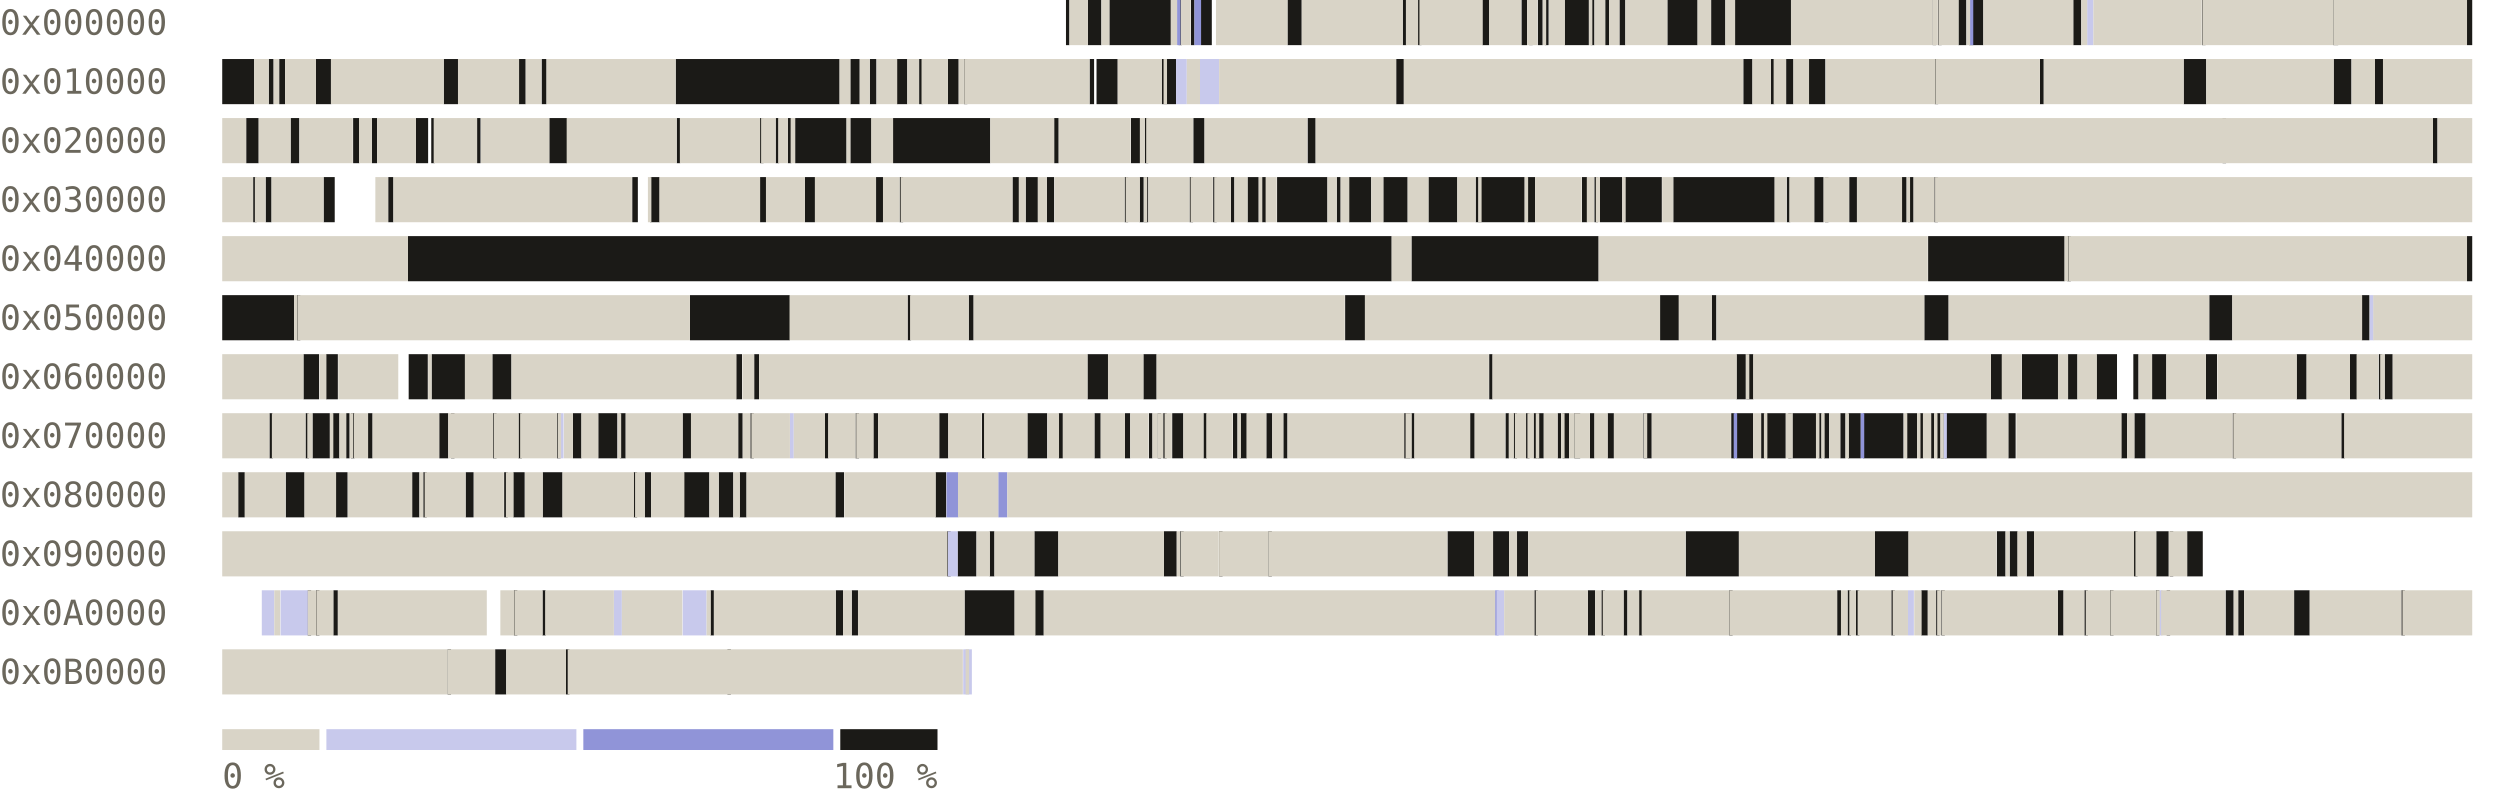
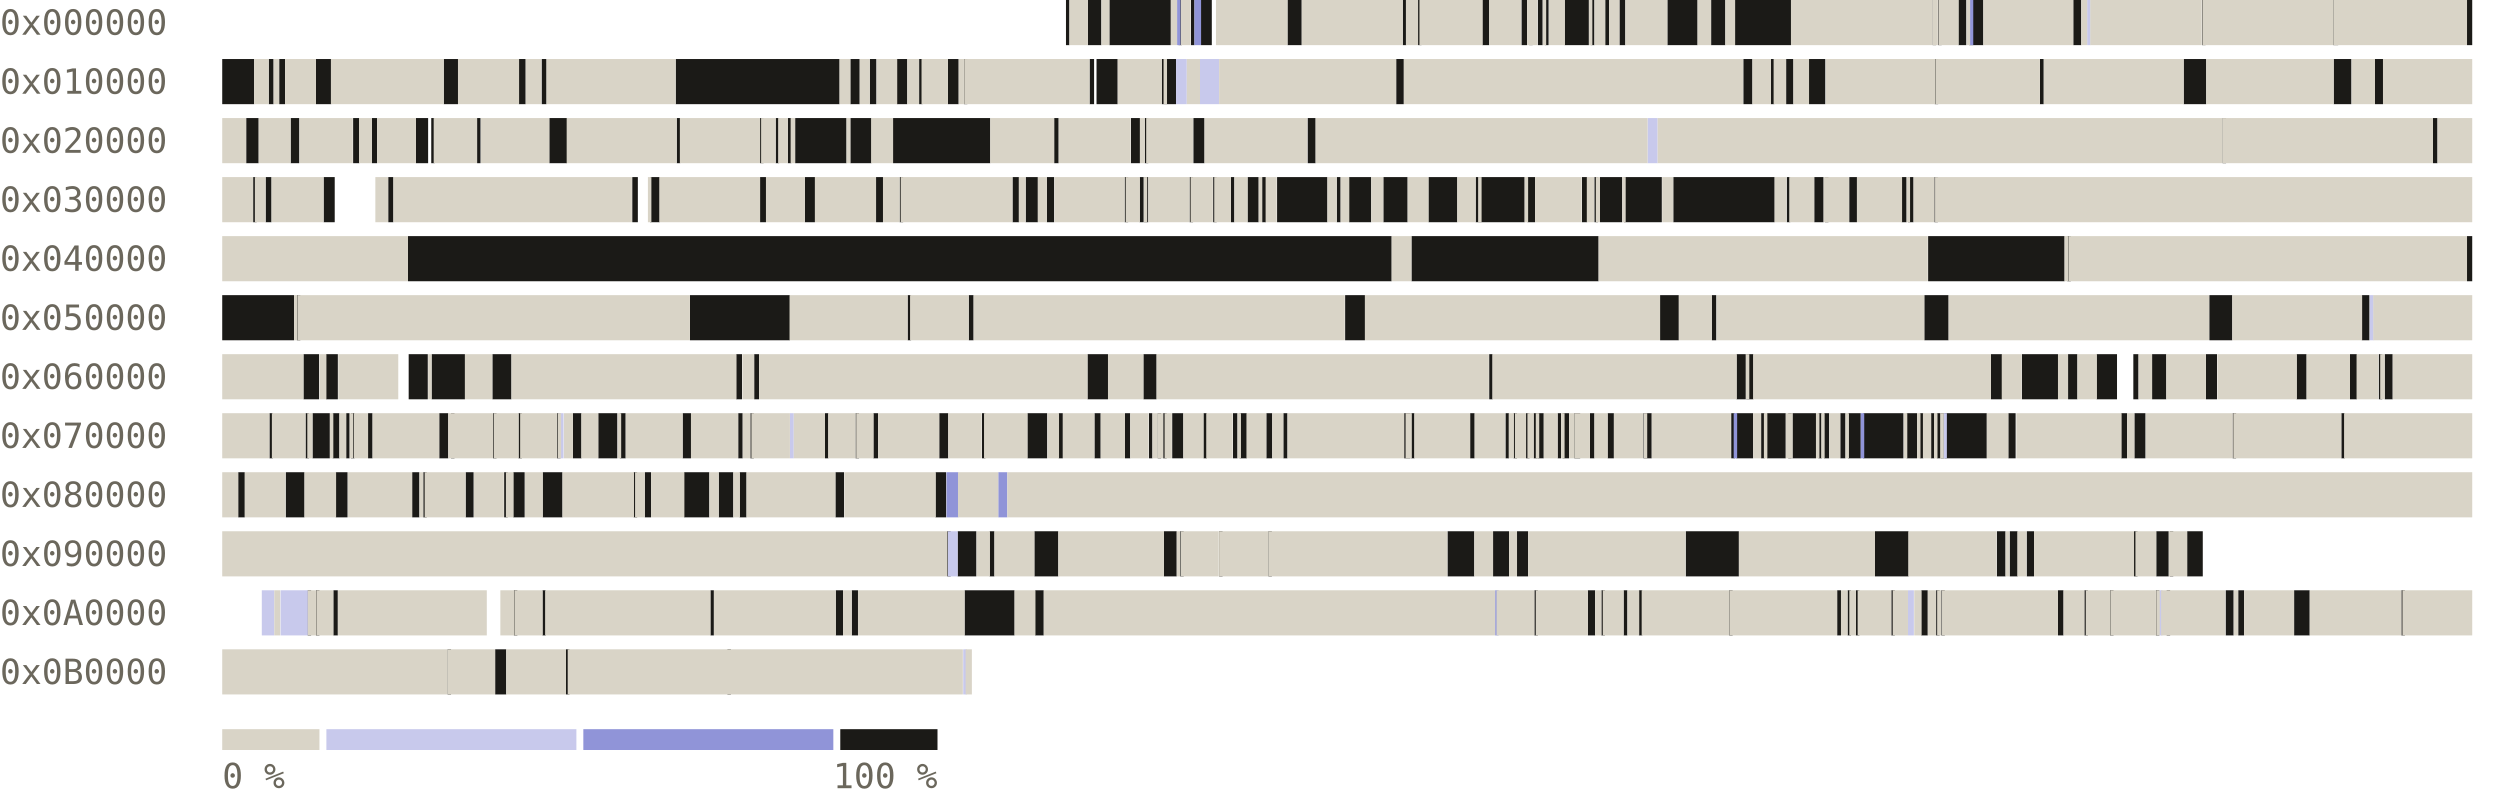
<svg xmlns="http://www.w3.org/2000/svg" viewBox="0 0 720 231" width="720" height="231">
  <style>text{font:10px monospace;fill:#6b675c}.q0{fill:#d9d4c7}.q1{fill:#e3e2f2}.q2{fill:#d6d6ef}.q3{fill:#c8c9ec}.q4{fill:#babce8}.q5{fill:#acafe4}.q6{fill:#9ea2df}.q7{fill:#9094d8}.q8{fill:#8186cf}.q9{fill:#7277c4}.q10{fill:#1b1a17}@media (prefers-color-scheme:dark){text{fill:#a8a293}.q0{fill:#4a463d}.q1{fill:#35375a}.q2{fill:#3c3f66}.q3{fill:#444772}.q4{fill:#4d517f}.q5{fill:#575b8c}.q6{fill:#62669a}.q7{fill:#6e72a8}.q8{fill:#7b7fb6}.q9{fill:#888cc4}.q10{fill:#d6d0bd}}</style>
  <text x="0" y="10">0x000000</text>
  <text x="0" y="27">0x010000</text>
  <text x="0" y="44">0x020000</text>
  <text x="0" y="61">0x030000</text>
  <text x="0" y="78">0x040000</text>
  <text x="0" y="95">0x050000</text>
  <text x="0" y="112">0x060000</text>
  <text x="0" y="129">0x070000</text>
  <text x="0" y="146">0x080000</text>
  <text x="0" y="163">0x090000</text>
  <text x="0" y="180">0x0A0000</text>
  <text x="0" y="197">0x0B0000</text>
  <path class="q10" d="M307 0h1v13h-1zM313.3 0h3.9v13h-3.9zM319.5 0h17.7v13h-17.7zM339.4 0h1v13h-1zM343 0h1v13h-1zM345.9 0h3.1v13h-3.1zM370.8 0h4.1v13h-4.1zM404 0h1v13h-1zM408.4 0h1v13h-1zM426.9 0h2v13h-2zM438.2 0h1.6v13h-1.6zM440.4 0h1v13h-1zM442.9 0h1.4v13h-1.4zM444.9 0h1.1v13h-1.1zM450.6 0h7v13h-7zM458.1 0h1.1v13h-1.1zM462.3 0h1.1v13h-1.1zM466.4 0h1.7v13h-1.7zM480.2 0h8.7v13h-8.7zM492.8 0h4.1v13h-4.1zM499.7 0h16.1v13h-16.1zM556.6 0h1v13h-1zM558.2 0h1v13h-1zM564 0h2.3v13h-2.3zM567.1 0h1v13h-1zM567.7 0h3.5v13h-3.5zM597.1 0h2.3v13h-2.3zM634.2 0h1v13h-1zM672 0h1v13h-1zM672.4 0h1v13h-1zM710.5 0h1.5v13h-1.5zM64 17h9.2v13h-9.2zM77.4 17h1.4v13h-1.4zM80.4 17h1.7v13h-1.7zM91 17h4.4v13h-4.4zM127.8 17h4.1v13h-4.1zM149.4 17h2v13h-2zM156 17h1.4v13h-1.4zM194.6 17h47.2v13h-47.2zM244.9 17h2.7v13h-2.7zM250.5 17h1.9v13h-1.9zM258.3 17h3v13h-3zM264.7 17h1v13h-1zM273 17h3.1v13h-3.1zM277.6 17h1v13h-1zM313.8 17h1.3v13h-1.3zM315.8 17h6.1v13h-6.1zM334.6 17h1v13h-1zM335.6 17h3.1v13h-3.1zM402.1 17h2.2v13h-2.2zM502.1 17h2.6v13h-2.6zM510 17h1v13h-1zM514.4 17h2.1v13h-2.1zM521 17h4.7v13h-4.7zM557.2 17h1v13h-1zM587.5 17h1.1v13h-1.1zM628.9 17h6.5v13h-6.5zM672.1 17h5.1v13h-5.1zM684 17h2.3v13h-2.3zM70.9 34h3.6v13h-3.6zM83.7 34h2.5v13h-2.5zM101.7 34h1.8v13h-1.8zM107.1 34h1.5v13h-1.5zM119.8 34h3.5v13h-3.5zM124.2 34h1v13h-1zM137.4 34h1v13h-1zM158.2 34h5.1v13h-5.1zM194.9 34h1v13h-1zM218.9 34h1v13h-1zM223.4 34h1v13h-1zM226.9 34h1v13h-1zM229 34h14.8v13h-14.8zM244.9 34h6.1v13h-6.1zM257.2 34h28v13h-28zM303.6 34h1.3v13h-1.3zM325.7 34h2.6v13h-2.6zM329.7 34h1v13h-1zM343.7 34h3.2v13h-3.2zM376.6 34h2.3v13h-2.3zM640.1 34h1v13h-1zM700.7 34h1.3v13h-1.3zM72.9 51h1v13h-1zM76.5 51h1.7v13h-1.7zM93.2 51h3.2v13h-3.2zM111.8 51h1.5v13h-1.5zM182.1 51h1.6v13h-1.6zM187.2 51h2.8v13h-2.8zM218.9 51h1.7v13h-1.7zM231.8 51h2.9v13h-2.9zM252.3 51h2v13h-2zM259.1 51h1v13h-1zM291.6 51h1.9v13h-1.9zM295.4 51h3.5v13h-3.5zM301.5 51h2.1v13h-2.1zM323.9 51h1v13h-1zM328.2 51h1.2v13h-1.2zM329.5 51h1.2v13h-1.2zM342.6 51h1v13h-1zM349.4 51h1v13h-1zM354.5 51h1v13h-1zM359.3 51h3.2v13h-3.2zM363.5 51h1.1v13h-1.1zM367.8 51h14.5v13h-14.5zM385 51h1.1v13h-1.1zM388.5 51h6.4v13h-6.4zM398.4 51h7v13h-7zM411.4 51h8.3v13h-8.3zM425 51h1v13h-1zM425.9 51h13.2v13h-13.2zM439.9 51h2.2v13h-2.2zM455.6 51h1.5v13h-1.5zM459.2 51h1v13h-1zM460.8 51h6.4v13h-6.4zM467.7 51h10.9v13h-10.9zM481.9 51h29.2v13h-29.2zM514.6 51h1v13h-1zM522.5 51h2.7v13h-2.7zM525.6 51h1v13h-1zM532.6 51h2.2v13h-2.2zM547.7 51h1.4v13h-1.4zM549.5 51h1.6v13h-1.6zM557.1 51h1v13h-1zM117.5 68h283.3v13h-283.3zM406.5 68h53.9v13h-53.9zM555.3 68h39.3v13h-39.3zM595.4 68h1v13h-1zM710.5 68h1.5v13h-1.5zM64 85h20.7v13h-20.7zM85.5 85h1v13h-1zM198.7 85h28.8v13h-28.8zM261.4 85h1v13h-1zM279 85h1.4v13h-1.4zM387.4 85h5.7v13h-5.7zM478.1 85h5.4v13h-5.4zM493 85h1.3v13h-1.3zM554.2 85h7v13h-7zM636.3 85h6.6v13h-6.6zM680.2 85h2.2v13h-2.2zM87.4 102h4.5v13h-4.5zM93.9 102h3.4v13h-3.4zM117.7 102h5.5v13h-5.5zM124.3 102h9.6v13h-9.6zM141.8 102h5.5v13h-5.5zM212 102h1.7v13h-1.7zM217.2 102h1.4v13h-1.4zM313.2 102h5.9v13h-5.9zM329.3 102h3.8v13h-3.8zM428.9 102h1v13h-1zM500.1 102h2.7v13h-2.7zM502.9 102h2.1v13h-2.1zM573.4 102h3.2v13h-3.2zM582.3 102h10.4v13h-10.4zM595.6 102h2.7v13h-2.7zM603.8 102h5.9v13h-5.9zM614.4 102h1.5v13h-1.5zM619.8 102h4.1v13h-4.1zM635.3 102h3.2v13h-3.2zM661.4 102h2.9v13h-2.9zM676.8 102h2v13h-2zM685.1 102h1v13h-1zM686.8 102h2.3v13h-2.3zM77.6 119h1v13h-1zM88 119h1v13h-1zM90 119h5v13h-5zM95.8 119h2v13h-2zM99.7 119h1v13h-1zM101.1 119h1v13h-1zM106 119h1.3v13h-1.3zM126.5 119h2.6v13h-2.6zM129.9 119h1v13h-1zM142 119h1v13h-1zM149.3 119h1v13h-1zM160.4 119h1v13h-1zM165 119h2.5v13h-2.5zM172.3 119h5.5v13h-5.5zM178.5 119h1.7v13h-1.7zM196.6 119h2.4v13h-2.4zM212.6 119h1.3v13h-1.3zM216.1 119h1v13h-1zM237.6 119h1v13h-1zM246.4 119h1v13h-1zM251.5 119h1.4v13h-1.4zM270.5 119h2.6v13h-2.6zM282.8 119h1v13h-1zM295.9 119h5.7v13h-5.7zM304.9 119h1.2v13h-1.2zM315.2 119h1.8v13h-1.8zM324 119h1.5v13h-1.5zM330.9 119h1v13h-1zM333.4 119h1v13h-1zM335 119h1v13h-1zM337.6 119h3.2v13h-3.2zM346.6 119h1v13h-1zM355.1 119h1.3v13h-1.3zM357 119h2.1v13h-2.1zM364.7 119h1.7v13h-1.7zM369.6 119h1.2v13h-1.2zM404.4 119h1v13h-1zM405.2 119h1v13h-1zM406.4 119h1v13h-1zM423.4 119h1.3v13h-1.3zM433.6 119h1v13h-1zM435.9 119h1v13h-1zM439.5 119h1v13h-1zM441.7 119h1v13h-1zM442.8 119h1.8v13h-1.8zM448.6 119h1v13h-1zM450 119h1.9v13h-1.9zM453.4 119h1v13h-1zM454.1 119h1v13h-1zM457.9 119h1.3v13h-1.3zM463 119h1.8v13h-1.8zM473.3 119h1v13h-1zM473.9 119h1.8v13h-1.8zM498.6 119h1v13h-1zM500.1 119h4.8v13h-4.8zM507.2 119h1v13h-1zM508.9 119h5.4v13h-5.4zM515 119h1v13h-1zM516.2 119h6.8v13h-6.8zM523.7 119h1v13h-1zM525.3 119h1.5v13h-1.5zM530 119h1.5v13h-1.5zM532.2 119h3.7v13h-3.7zM536.6 119h11.6v13h-11.6zM549.1 119h3v13h-3zM552.9 119h1v13h-1zM556.1 119h1v13h-1zM557.8 119h1v13h-1zM558.9 119h1v13h-1zM560 119h12.2v13h-12.2zM578.4 119h2.1v13h-2.1zM610.9 119h1.7v13h-1.7zM614.7 119h3.2v13h-3.2zM643 119h1v13h-1zM674.3 119h1v13h-1zM68.6 136h1.9v13h-1.9zM82.3 136h5.4v13h-5.4zM96.7 136h3.4v13h-3.4zM118.7 136h2.1v13h-2.1zM121.9 136h1v13h-1zM134.1 136h2.3v13h-2.3zM145.2 136h1v13h-1zM147.8 136h3.3v13h-3.3zM156.3 136h5.7v13h-5.7zM182.5 136h1v13h-1zM185.7 136h1.8v13h-1.8zM197 136h7.3v13h-7.3zM207 136h4.2v13h-4.2zM213 136h2v13h-2zM240.6 136h2.5v13h-2.5zM269.4 136h3.1v13h-3.1zM272.8 153h1v13h-1zM275.8 153h5.4v13h-5.4zM285 153h1.4v13h-1.4zM297.9 153h6.9v13h-6.9zM335.2 153h3.7v13h-3.7zM339.9 153h1v13h-1zM351.1 153h1v13h-1zM365.3 153h1v13h-1zM416.9 153h7.7v13h-7.7zM430 153h4.6v13h-4.6zM436.9 153h3.2v13h-3.2zM485.5 153h15.3v13h-15.3zM540 153h9.7v13h-9.7zM575.1 153h2.5v13h-2.5zM578.8 153h2.3v13h-2.3zM583.7 153h2.1v13h-2.1zM614.6 153h1v13h-1zM621 153h3.6v13h-3.6zM624.9 153h1v13h-1zM629.9 153h4.5v13h-4.5zM88.6 170h1v13h-1zM91 170h1v13h-1zM96 170h1.3v13h-1.3zM148 170h1v13h-1zM156.2 170h1v13h-1zM204.6 170h1v13h-1zM240.7 170h2.1v13h-2.1zM245.3 170h1.8v13h-1.8zM277.8 170h14.4v13h-14.4zM298.1 170h2.5v13h-2.5zM441.9 170h1v13h-1zM457.3 170h2.1v13h-2.1zM461.2 170h1v13h-1zM467.6 170h1.1v13h-1.1zM472 170h1v13h-1zM498 170h1v13h-1zM529.1 170h1.1v13h-1.1zM532.1 170h1v13h-1zM534.5 170h1v13h-1zM544.7 170h1v13h-1zM553.3 170h1.9v13h-1.9zM557.6 170h1v13h-1zM559.1 170h1v13h-1zM592.7 170h1.6v13h-1.6zM600.3 170h1v13h-1zM607.7 170h1v13h-1zM620.9 170h1v13h-1zM624 170h1v13h-1zM641 170h2.3v13h-2.3zM644.6 170h1.7v13h-1.7zM660.7 170h4.5v13h-4.5zM691.6 170h1v13h-1zM128.9 187h1v13h-1zM142.6 187h3.2v13h-3.2zM163 187h1v13h-1zM209.5 187h1v13h-1z" />
  <path class="q7" d="M339 0h1v13h-1zM344 0h1.9v13h-1.9zM567.3 0h1v13h-1zM499.3 119h1v13h-1zM535.9 119h1v13h-1zM272.6 136h3.4v13h-3.4zM287.5 136h2.6v13h-2.6zM430.6 170h1v13h-1z" />
-   <path class="q3" d="M601.1 0h1.8v13h-1.8zM338.7 17h3.1v13h-3.1zM345.6 17h5.5v13h-5.5zM682.5 85h1.1v13h-1.1zM160.8 119h1.5v13h-1.5zM227.5 119h1.1v13h-1.1zM559.7 119h1v13h-1zM273 153h2.8v13h-2.8zM75.4 170h3.6v13h-3.6zM80.8 170h7.8v13h-7.8zM176.8 170h2.3v13h-2.3zM196.6 170h6.9v13h-6.9zM431 170h2.2v13h-2.2zM549.5 170h1.7v13h-1.7zM621.8 170h1v13h-1zM277.4 187h1v13h-1zM278.2 187h1.7v13h-1.7z" />
-   <path class="q0" d="M308 0h5.3v13h-5.3zM317.2 0h2.3v13h-2.3zM337.2 0h1.8v13h-1.8zM340.1 0h2.8v13h-2.8zM350.2 0h20.6v13h-20.6zM374.9 0h29.1v13h-29.1zM404.9 0h3.5v13h-3.5zM408.8 0h18.2v13h-18.2zM428.9 0h9.2v13h-9.2zM439.8 0h1v13h-1zM440.6 0h2.2v13h-2.2zM444.3 0h1v13h-1zM446.1 0h4.6v13h-4.6zM457.6 0h1v13h-1zM459.2 0h3.1v13h-3.1zM463.4 0h3v13h-3zM468.1 0h12.1v13h-12.1zM488.9 0h3.9v13h-3.9zM496.9 0h2.8v13h-2.8zM515.8 0h40.7v13h-40.7zM556.6 0h1.5v13h-1.5zM558.3 0h5.8v13h-5.8zM566.4 0h1v13h-1zM571.2 0h25.9v13h-25.9zM599.4 0h1.7v13h-1.7zM602.9 0h31.2v13h-31.2zM634.3 0h37.7v13h-37.7zM672.1 0h1v13h-1zM672.6 0h37.9v13h-37.9zM73.2 17h4.2v13h-4.2zM78.8 17h1.6v13h-1.6zM82.1 17h8.9v13h-8.9zM95.3 17h32.5v13h-32.5zM131.9 17h17.6v13h-17.6zM151.4 17h4.5v13h-4.5zM157.4 17h37.2v13h-37.2zM241.8 17h3.1v13h-3.1zM247.6 17h2.9v13h-2.9zM252.5 17h5.9v13h-5.9zM261.3 17h3.4v13h-3.4zM265.4 17h7.6v13h-7.6zM276.1 17h1.5v13h-1.5zM277.7 17h36.1v13h-36.1zM321.9 17h12.7v13h-12.7zM335.1 17h1v13h-1zM341.8 17h3.8v13h-3.8zM351.1 17h51v13h-51zM404.3 17h97.7v13h-97.7zM504.7 17h5.3v13h-5.3zM510.8 17h3.6v13h-3.6zM516.5 17h4.5v13h-4.5zM525.8 17h31.5v13h-31.5zM557.4 17h30.1v13h-30.1zM588.6 17h40.3v13h-40.3zM635.4 17h36.7v13h-36.7zM677.3 17h6.7v13h-6.7zM686.3 17h25.7v13h-25.7zM64 34h6.9v13h-6.9zM74.5 34h9.2v13h-9.2zM86.3 34h15.3v13h-15.3zM103.4 34h3.7v13h-3.7zM108.6 34h11.2v13h-11.2zM124.9 34h12.5v13h-12.5zM138.5 34h19.7v13h-19.7zM163.2 34h31.7v13h-31.7zM195.8 34h23.1v13h-23.1zM219.2 34h4.2v13h-4.2zM224.1 34h2.8v13h-2.8zM227.7 34h1.3v13h-1.3zM243.8 34h1.1v13h-1.1zM250.9 34h6.3v13h-6.3zM285.2 34h18.4v13h-18.4zM304.9 34h20.7v13h-20.7zM328.3 34h1.4v13h-1.4zM330.1 34h13.5v13h-13.5zM346.9 34h29.6v13h-29.6zM378.9 34h261.3v13h-261.3zM640.2 34h60.5v13h-60.5zM702 34h10v13h-10zM64 51h8.9v13h-8.9zM73.4 51h3.1v13h-3.1zM78.2 51h15v13h-15zM108.1 51h3.7v13h-3.7zM113.3 51h68.7v13h-68.7zM186.6 51h1v13h-1zM189.9 51h29v13h-29zM220.6 51h11.2v13h-11.2zM234.7 51h17.6v13h-17.6zM254.3 51h4.8v13h-4.8zM259.4 51h32.2v13h-32.2zM293.4 51h2v13h-2zM298.9 51h2.6v13h-2.6zM303.7 51h20.2v13h-20.2zM324.2 51h4.1v13h-4.1zM329.4 51h1v13h-1zM330.7 51h11.9v13h-11.9zM342.9 51h6.4v13h-6.4zM349.7 51h4.8v13h-4.8zM355.5 51h3.8v13h-3.8zM362.5 51h1v13h-1zM364.5 51h3.2v13h-3.2zM382.3 51h2.7v13h-2.7zM386.1 51h2.5v13h-2.5zM394.9 51h3.5v13h-3.5zM405.4 51h6v13h-6zM419.7 51h5.3v13h-5.3zM425.7 51h1v13h-1zM439.1 51h1v13h-1zM442.1 51h13.4v13h-13.4zM457 51h2.1v13h-2.1zM459.6 51h1.2v13h-1.2zM467.2 51h1v13h-1zM478.7 51h3.2v13h-3.2zM511.1 51h3.4v13h-3.4zM515.3 51h7.2v13h-7.2zM525.2 51h1v13h-1zM526.1 51h6.4v13h-6.4zM534.8 51h13v13h-13zM549.1 51h1v13h-1zM551.1 51h6v13h-6zM557.3 51h154.7v13h-154.7zM64 68h53.5v13h-53.5zM400.8 68h5.7v13h-5.7zM460.4 68h94.8v13h-94.8zM594.6 68h1v13h-1zM595.7 68h114.8v13h-114.8zM84.7 85h1v13h-1zM85.8 85h112.9v13h-112.9zM227.4 85h34v13h-34zM262.1 85h16.9v13h-16.9zM280.4 85h106.9v13h-106.9zM393.1 85h85v13h-85zM483.5 85h9.5v13h-9.5zM494.4 85h59.8v13h-59.8zM561.2 85h75v13h-75zM642.9 85h37.4v13h-37.4zM683.5 85h28.5v13h-28.5zM64 102h23.4v13h-23.4zM92 102h2v13h-2zM97.4 102h17.3v13h-17.3zM123.3 102h1v13h-1zM133.9 102h7.9v13h-7.9zM147.3 102h64.8v13h-64.8zM213.8 102h3.4v13h-3.4zM218.6 102h94.6v13h-94.6zM319.1 102h10.2v13h-10.2zM333.1 102h95.7v13h-95.7zM429.8 102h70.4v13h-70.4zM502.8 102h1v13h-1zM504.9 102h68.5v13h-68.5zM576.5 102h5.7v13h-5.7zM592.7 102h2.9v13h-2.9zM598.3 102h5.6v13h-5.6zM615.9 102h3.9v13h-3.9zM623.9 102h11.4v13h-11.4zM638.6 102h22.9v13h-22.9zM664.3 102h12.5v13h-12.5zM678.7 102h6.3v13h-6.3zM685.5 102h1.3v13h-1.3zM689.1 102h22.9v13h-22.9zM64 119h13.6v13h-13.6zM78.3 119h9.7v13h-9.7zM88.5 119h1.5v13h-1.5zM95 119h1v13h-1zM97.7 119h2v13h-2zM100.7 119h1v13h-1zM101.9 119h4.1v13h-4.1zM107.3 119h19.2v13h-19.2zM129.1 119h1v13h-1zM130.1 119h11.9v13h-11.9zM142.2 119h7.2v13h-7.2zM149.8 119h10.6v13h-10.6zM160.6 119h1v13h-1zM162.4 119h2.6v13h-2.6zM167.4 119h4.9v13h-4.9zM177.9 119h1v13h-1zM180.2 119h16.4v13h-16.4zM199 119h13.6v13h-13.6zM213.9 119h2.2v13h-2.2zM216.4 119h11.1v13h-11.1zM228.6 119h9v13h-9zM238.5 119h7.9v13h-7.9zM246.6 119h5v13h-5zM252.9 119h17.6v13h-17.6zM273.1 119h9.6v13h-9.6zM283.4 119h12.5v13h-12.5zM301.7 119h3.3v13h-3.3zM306.1 119h9.1v13h-9.1zM317 119h7v13h-7zM325.5 119h5.3v13h-5.3zM331.9 119h1.5v13h-1.5zM333.5 119h1.5v13h-1.5zM335.4 119h2.1v13h-2.1zM340.8 119h5.8v13h-5.8zM347.4 119h7.6v13h-7.6zM356.4 119h1v13h-1zM359 119h5.7v13h-5.7zM366.4 119h3.2v13h-3.2zM370.8 119h33.6v13h-33.6zM404.8 119h1v13h-1zM405.6 119h1v13h-1zM407.3 119h16.1v13h-16.1zM424.7 119h8.8v13h-8.8zM434.5 119h1.5v13h-1.5zM436.3 119h3.2v13h-3.2zM439.9 119h1.8v13h-1.8zM442.3 119h1v13h-1zM444.6 119h4v13h-4zM449.6 119h1v13h-1zM451.9 119h1.5v13h-1.5zM453.5 119h1v13h-1zM454.3 119h3.6v13h-3.6zM459.2 119h3.8v13h-3.8zM464.8 119h8.4v13h-8.4zM473.4 119h1v13h-1zM475.7 119h22.8v13h-22.8zM504.9 119h2.3v13h-2.3zM508 119h1v13h-1zM514.3 119h1v13h-1zM515.3 119h1v13h-1zM523 119h1v13h-1zM524.5 119h1v13h-1zM526.8 119h3.2v13h-3.2zM531.5 119h1v13h-1zM548.3 119h1v13h-1zM552.1 119h1v13h-1zM553.8 119h2.4v13h-2.4zM557 119h1v13h-1zM558.8 119h1v13h-1zM572.2 119h6.2v13h-6.2zM580.7 119h30.3v13h-30.3zM612.6 119h2.1v13h-2.1zM618 119h25v13h-25zM643.2 119h31.1v13h-31.1zM675.1 119h36.9v13h-36.9zM64 136h4.6v13h-4.6zM70.5 136h11.7v13h-11.7zM87.7 136h9.1v13h-9.1zM100.2 136h18.5v13h-18.5zM120.8 136h1.1v13h-1.1zM122.3 136h11.8v13h-11.8zM136.5 136h8.6v13h-8.6zM145.7 136h2.2v13h-2.2zM151.2 136h5.1v13h-5.1zM162 136h20.6v13h-20.6zM182.9 136h2.8v13h-2.8zM187.5 136h9.6v13h-9.6zM204.3 136h2.7v13h-2.7zM211.2 136h1.9v13h-1.9zM215 136h25.6v13h-25.6zM243.2 136h26.3v13h-26.3zM275.9 136h11.6v13h-11.6zM290.1 136h421.9v13h-421.9zM64 153h208.8v13h-208.8zM281.3 153h3.8v13h-3.8zM286.4 153h11.5v13h-11.5zM304.8 153h30.4v13h-30.4zM338.9 153h1v13h-1zM340.1 153h10.9v13h-10.9zM351.1 153h14.1v13h-14.1zM365.3 153h51.5v13h-51.5zM424.6 153h5.4v13h-5.4zM434.6 153h2.3v13h-2.3zM440.1 153h45.3v13h-45.3zM500.8 153h39.2v13h-39.2zM549.6 153h25.4v13h-25.4zM577.6 153h1.1v13h-1.1zM581 153h2.6v13h-2.6zM585.8 153h28.8v13h-28.8zM615 153h6v13h-6zM624.6 153h1v13h-1zM625.5 153h4.4v13h-4.4zM79 170h1.7v13h-1.7zM88.7 170h2.3v13h-2.3zM91.1 170h4.9v13h-4.9zM97.3 170h42.9v13h-42.9zM144.1 170h4v13h-4zM148.2 170h8.1v13h-8.1zM157 170h19.8v13h-19.8zM179.1 170h17.4v13h-17.4zM203.5 170h1.2v13h-1.2zM205.6 170h35.1v13h-35.1zM242.8 170h2.5v13h-2.5zM247.1 170h30.7v13h-30.7zM292.2 170h6v13h-6zM300.6 170h130v13h-130zM433.2 170h8.7v13h-8.7zM442.3 170h15v13h-15zM459.4 170h1.8v13h-1.8zM461.6 170h6v13h-6zM468.7 170h3.4v13h-3.4zM472.8 170h25.2v13h-25.2zM498.1 170h31v13h-31zM530.2 170h1.9v13h-1.9zM532.6 170h1.9v13h-1.9zM535 170h9.7v13h-9.7zM545.1 170h4.4v13h-4.4zM551.3 170h2.1v13h-2.1zM555.2 170h2.4v13h-2.4zM557.9 170h1.2v13h-1.2zM559.3 170h33.4v13h-33.4zM594.3 170h6v13h-6zM600.7 170h7.1v13h-7.1zM607.9 170h13v13h-13zM621 170h1v13h-1zM622.4 170h1.7v13h-1.7zM624.1 170h16.8v13h-16.8zM643.3 170h1.3v13h-1.3zM646.3 170h14.4v13h-14.4zM665.2 170h26.4v13h-26.4zM691.9 170h20.1v13h-20.1zM64 187h64.9v13h-64.9zM129 187h13.6v13h-13.6zM145.8 187h17.2v13h-17.2zM163.5 187h46v13h-46zM209.5 187h67.8v13h-67.8zM278.1 187h1v13h-1z" />
+   <path class="q3" d="M601.1 0h1v13h-1zM338.7 17h3.1v13h-3.1zM345.6 17h5.5v13h-5.5zM474.5 34h2.9v13h-2.9zM682.5 85h1.1v13h-1.1zM160.8 119h1.5v13h-1.5zM227.5 119h1.1v13h-1.1zM559.7 119h1v13h-1zM273 153h2.8v13h-2.8zM75.4 170h3.6v13h-3.6zM80.8 170h7.8v13h-7.8zM549.5 170h1.7v13h-1.7zM621.8 170h1v13h-1zM277.4 187h1v13h-1z" />
+   <path class="q0" d="M308 0h5.3v13h-5.3zM317.2 0h2.3v13h-2.3zM337.2 0h1.8v13h-1.8zM340.1 0h2.8v13h-2.8zM350.2 0h20.6v13h-20.6zM374.9 0h29.1v13h-29.1zM404.9 0h3.5v13h-3.5zM408.8 0h18.2v13h-18.2zM428.9 0h9.2v13h-9.2zM439.8 0h1v13h-1zM440.6 0h2.2v13h-2.2zM444.3 0h1v13h-1zM446.1 0h4.6v13h-4.6zM457.6 0h1v13h-1zM459.2 0h3.1v13h-3.1zM463.4 0h3v13h-3zM468.1 0h12.1v13h-12.1zM488.9 0h3.9v13h-3.9zM496.9 0h2.8v13h-2.8zM515.8 0h40.7v13h-40.7zM556.6 0h1.5v13h-1.5zM558.3 0h5.8v13h-5.8zM566.4 0h1v13h-1zM571.2 0h25.9v13h-25.9zM599.4 0h1.7v13h-1.7zM602 0h32.1v13h-32.1zM634.3 0h37.7v13h-37.7zM672.1 0h1v13h-1zM672.6 0h37.9v13h-37.9zM73.2 17h4.2v13h-4.2zM78.8 17h1.6v13h-1.6zM82.1 17h8.9v13h-8.9zM95.3 17h32.5v13h-32.5zM131.9 17h17.6v13h-17.6zM151.4 17h4.5v13h-4.5zM157.4 17h37.2v13h-37.2zM241.8 17h3.1v13h-3.1zM247.6 17h2.9v13h-2.9zM252.5 17h5.9v13h-5.9zM261.3 17h3.4v13h-3.4zM265.4 17h7.6v13h-7.6zM276.1 17h1.5v13h-1.5zM277.7 17h36.1v13h-36.1zM321.9 17h12.7v13h-12.7zM335.1 17h1v13h-1zM341.8 17h3.8v13h-3.8zM351.1 17h51v13h-51zM404.3 17h97.7v13h-97.7zM504.7 17h5.3v13h-5.3zM510.8 17h3.6v13h-3.6zM516.5 17h4.5v13h-4.5zM525.8 17h31.5v13h-31.5zM557.4 17h30.1v13h-30.1zM588.6 17h40.3v13h-40.3zM635.4 17h36.7v13h-36.7zM677.3 17h6.7v13h-6.7zM686.3 17h25.7v13h-25.7zM64 34h6.9v13h-6.9zM74.5 34h9.2v13h-9.2zM86.3 34h15.3v13h-15.3zM103.4 34h3.7v13h-3.7zM108.6 34h11.2v13h-11.2zM124.9 34h12.5v13h-12.5zM138.5 34h19.7v13h-19.7zM163.2 34h31.7v13h-31.7zM195.8 34h23.1v13h-23.1zM219.2 34h4.2v13h-4.2zM224.1 34h2.8v13h-2.8zM227.7 34h1.3v13h-1.3zM243.8 34h1.1v13h-1.1zM250.9 34h6.3v13h-6.3zM285.2 34h18.4v13h-18.4zM304.9 34h20.7v13h-20.7zM328.3 34h1.4v13h-1.4zM330.1 34h13.5v13h-13.5zM346.9 34h29.6v13h-29.6zM378.9 34h95.6v13h-95.6zM477.4 34h162.7v13h-162.7zM640.2 34h60.5v13h-60.5zM702 34h10v13h-10zM64 51h8.9v13h-8.9zM73.4 51h3.1v13h-3.1zM78.2 51h15v13h-15zM108.1 51h3.7v13h-3.7zM113.3 51h68.7v13h-68.7zM186.6 51h1v13h-1zM189.9 51h29v13h-29zM220.6 51h11.2v13h-11.2zM234.7 51h17.6v13h-17.6zM254.3 51h4.8v13h-4.8zM259.4 51h32.2v13h-32.2zM293.4 51h2v13h-2zM298.9 51h2.6v13h-2.6zM303.7 51h20.2v13h-20.2zM324.2 51h4.1v13h-4.1zM329.4 51h1v13h-1zM330.7 51h11.9v13h-11.9zM342.9 51h6.4v13h-6.4zM349.7 51h4.8v13h-4.8zM355.5 51h3.8v13h-3.8zM362.5 51h1v13h-1zM364.5 51h3.2v13h-3.2zM382.3 51h2.7v13h-2.7zM386.1 51h2.5v13h-2.5zM394.9 51h3.5v13h-3.5zM405.4 51h6v13h-6zM419.7 51h5.3v13h-5.3zM425.7 51h1v13h-1zM439.1 51h1v13h-1zM442.1 51h13.4v13h-13.4zM457 51h2.1v13h-2.1zM459.6 51h1.2v13h-1.2zM467.2 51h1v13h-1zM478.7 51h3.2v13h-3.2zM511.1 51h3.4v13h-3.4zM515.3 51h7.2v13h-7.2zM525.2 51h1v13h-1zM526.1 51h6.4v13h-6.4zM534.8 51h13v13h-13zM549.1 51h1v13h-1zM551.1 51h6v13h-6zM557.3 51h154.7v13h-154.7zM64 68h53.5v13h-53.5zM400.8 68h5.7v13h-5.7zM460.4 68h94.8v13h-94.8zM594.6 68h1v13h-1zM595.7 68h114.8v13h-114.8zM84.7 85h1v13h-1zM85.8 85h112.9v13h-112.9zM227.4 85h34v13h-34zM262.1 85h16.9v13h-16.9zM280.4 85h106.9v13h-106.9zM393.1 85h85v13h-85zM483.5 85h9.5v13h-9.5zM494.4 85h59.8v13h-59.8zM561.2 85h75v13h-75zM642.9 85h37.4v13h-37.4zM683.5 85h28.5v13h-28.5zM64 102h23.4v13h-23.4zM92 102h2v13h-2zM97.4 102h17.3v13h-17.3zM123.3 102h1v13h-1zM133.9 102h7.9v13h-7.9zM147.3 102h64.8v13h-64.8zM213.8 102h3.4v13h-3.4zM218.6 102h94.6v13h-94.6zM319.1 102h10.2v13h-10.2zM333.1 102h95.7v13h-95.7zM429.8 102h70.4v13h-70.4zM502.8 102h1v13h-1zM504.9 102h68.5v13h-68.5zM576.5 102h5.7v13h-5.7zM592.7 102h2.9v13h-2.9zM598.3 102h5.6v13h-5.6zM615.9 102h3.9v13h-3.9zM623.9 102h11.4v13h-11.4zM638.6 102h22.9v13h-22.9zM664.3 102h12.5v13h-12.5zM678.7 102h6.3v13h-6.3zM685.5 102h1.3v13h-1.3zM689.1 102h22.9v13h-22.9zM64 119h13.6v13h-13.6zM78.3 119h9.7v13h-9.7zM88.5 119h1.5v13h-1.5zM95 119h1v13h-1zM97.7 119h2v13h-2zM100.7 119h1v13h-1zM101.9 119h4.1v13h-4.1zM107.3 119h19.2v13h-19.2zM129.1 119h1v13h-1zM130.1 119h11.9v13h-11.9zM142.2 119h7.2v13h-7.2zM149.8 119h10.6v13h-10.6zM160.6 119h1v13h-1zM162.4 119h2.6v13h-2.6zM167.4 119h4.9v13h-4.9zM177.9 119h1v13h-1zM180.2 119h16.4v13h-16.4zM199 119h13.6v13h-13.6zM213.9 119h2.2v13h-2.2zM216.4 119h11.1v13h-11.1zM228.6 119h9v13h-9zM238.5 119h7.9v13h-7.9zM246.6 119h5v13h-5zM252.9 119h17.6v13h-17.6zM273.1 119h9.6v13h-9.6zM283.4 119h12.5v13h-12.5zM301.7 119h3.3v13h-3.3zM306.1 119h9.1v13h-9.1zM317 119h7v13h-7zM325.5 119h5.3v13h-5.3zM331.9 119h1.5v13h-1.5zM333.5 119h1.5v13h-1.5zM335.4 119h2.1v13h-2.1zM340.8 119h5.8v13h-5.8zM347.4 119h7.6v13h-7.6zM356.4 119h1v13h-1zM359 119h5.7v13h-5.7zM366.4 119h3.2v13h-3.2zM370.8 119h33.6v13h-33.6zM404.8 119h1v13h-1zM405.6 119h1v13h-1zM407.3 119h16.1v13h-16.1zM424.7 119h8.8v13h-8.8zM434.5 119h1.5v13h-1.5zM436.3 119h3.2v13h-3.2zM439.9 119h1.8v13h-1.8zM442.3 119h1v13h-1zM444.6 119h4v13h-4zM449.6 119h1v13h-1zM451.9 119h1.5v13h-1.5zM453.5 119h1v13h-1zM454.3 119h3.6v13h-3.6zM459.2 119h3.8v13h-3.8zM464.8 119h8.4v13h-8.4zM473.4 119h1v13h-1zM475.7 119h22.8v13h-22.8zM504.9 119h2.3v13h-2.3zM508 119h1v13h-1zM514.3 119h1v13h-1zM515.3 119h1v13h-1zM523 119h1v13h-1zM524.5 119h1v13h-1zM526.8 119h3.2v13h-3.2zM531.5 119h1v13h-1zM548.3 119h1v13h-1zM552.1 119h1v13h-1zM553.8 119h2.4v13h-2.4zM557 119h1v13h-1zM558.8 119h1v13h-1zM572.2 119h6.2v13h-6.2zM580.7 119h30.3v13h-30.3zM612.6 119h2.1v13h-2.1zM618 119h25v13h-25zM643.2 119h31.1v13h-31.1zM675.1 119h36.9v13h-36.9zM64 136h4.6v13h-4.6zM70.5 136h11.7v13h-11.7zM87.7 136h9.1v13h-9.1zM100.2 136h18.5v13h-18.5zM120.8 136h1.1v13h-1.1zM122.3 136h11.8v13h-11.8zM136.5 136h8.6v13h-8.6zM145.7 136h2.2v13h-2.2zM151.2 136h5.1v13h-5.1zM162 136h20.6v13h-20.6zM182.9 136h2.8v13h-2.8zM187.5 136h9.6v13h-9.6zM204.3 136h2.7v13h-2.7zM211.2 136h1.9v13h-1.9zM215 136h25.6v13h-25.6zM243.2 136h26.3v13h-26.3zM275.9 136h11.6v13h-11.6zM290.1 136h421.9v13h-421.9zM64 153h208.8v13h-208.8zM281.3 153h3.8v13h-3.8zM286.4 153h11.5v13h-11.5zM304.8 153h30.4v13h-30.4zM338.9 153h1v13h-1zM340.1 153h10.9v13h-10.9zM351.1 153h14.1v13h-14.1zM365.3 153h51.5v13h-51.5zM424.6 153h5.4v13h-5.4zM434.6 153h2.3v13h-2.3zM440.1 153h45.3v13h-45.3zM500.8 153h39.2v13h-39.2zM549.6 153h25.4v13h-25.4zM577.6 153h1.1v13h-1.1zM581 153h2.6v13h-2.6zM585.8 153h28.8v13h-28.8zM615 153h6v13h-6zM624.6 153h1v13h-1zM625.5 153h4.4v13h-4.4zM79 170h1.7v13h-1.7zM88.7 170h2.3v13h-2.3zM91.1 170h4.9v13h-4.9zM97.3 170h42.9v13h-42.9zM144.1 170h4v13h-4zM148.2 170h8.1v13h-8.1zM157 170h47.6v13h-47.6zM205.6 170h35.1v13h-35.1zM242.8 170h2.5v13h-2.5zM247.1 170h30.7v13h-30.7zM292.2 170h6v13h-6zM300.6 170h130v13h-130zM431 170h10.9v13h-10.9zM442.3 170h15v13h-15zM459.4 170h1.8v13h-1.8zM461.6 170h6v13h-6zM468.7 170h3.4v13h-3.4zM472.8 170h25.2v13h-25.2zM498.1 170h31v13h-31zM530.2 170h1.9v13h-1.9zM532.6 170h1.9v13h-1.9zM535 170h9.7v13h-9.7zM545.1 170h4.4v13h-4.4zM551.3 170h2.1v13h-2.1zM555.2 170h2.4v13h-2.4zM557.9 170h1.2v13h-1.2zM559.3 170h33.4v13h-33.4zM594.3 170h6v13h-6zM600.7 170h7.1v13h-7.1zM607.9 170h13v13h-13zM621 170h1v13h-1zM622.4 170h1.7v13h-1.7zM624.1 170h16.8v13h-16.8zM643.3 170h1.3v13h-1.3zM646.3 170h14.4v13h-14.4zM665.2 170h26.4v13h-26.4zM691.9 170h20.1v13h-20.1zM64 187h64.9v13h-64.9zM129 187h13.6v13h-13.6zM145.8 187h17.2v13h-17.2zM163.5 187h46v13h-46zM209.5 187h67.8v13h-67.8zM278.1 187h1.8v13h-1.8z" />
  <rect class="q0" x="64" y="210" width="28" height="6" />
  <rect class="q3" x="94" y="210" width="72" height="6" />
  <rect class="q7" x="168" y="210" width="72" height="6" />
  <rect class="q10" x="242" y="210" width="28" height="6" />
  <text x="64" y="227">0 %</text>
  <text x="270" y="227" text-anchor="end">100 %</text>
</svg>
